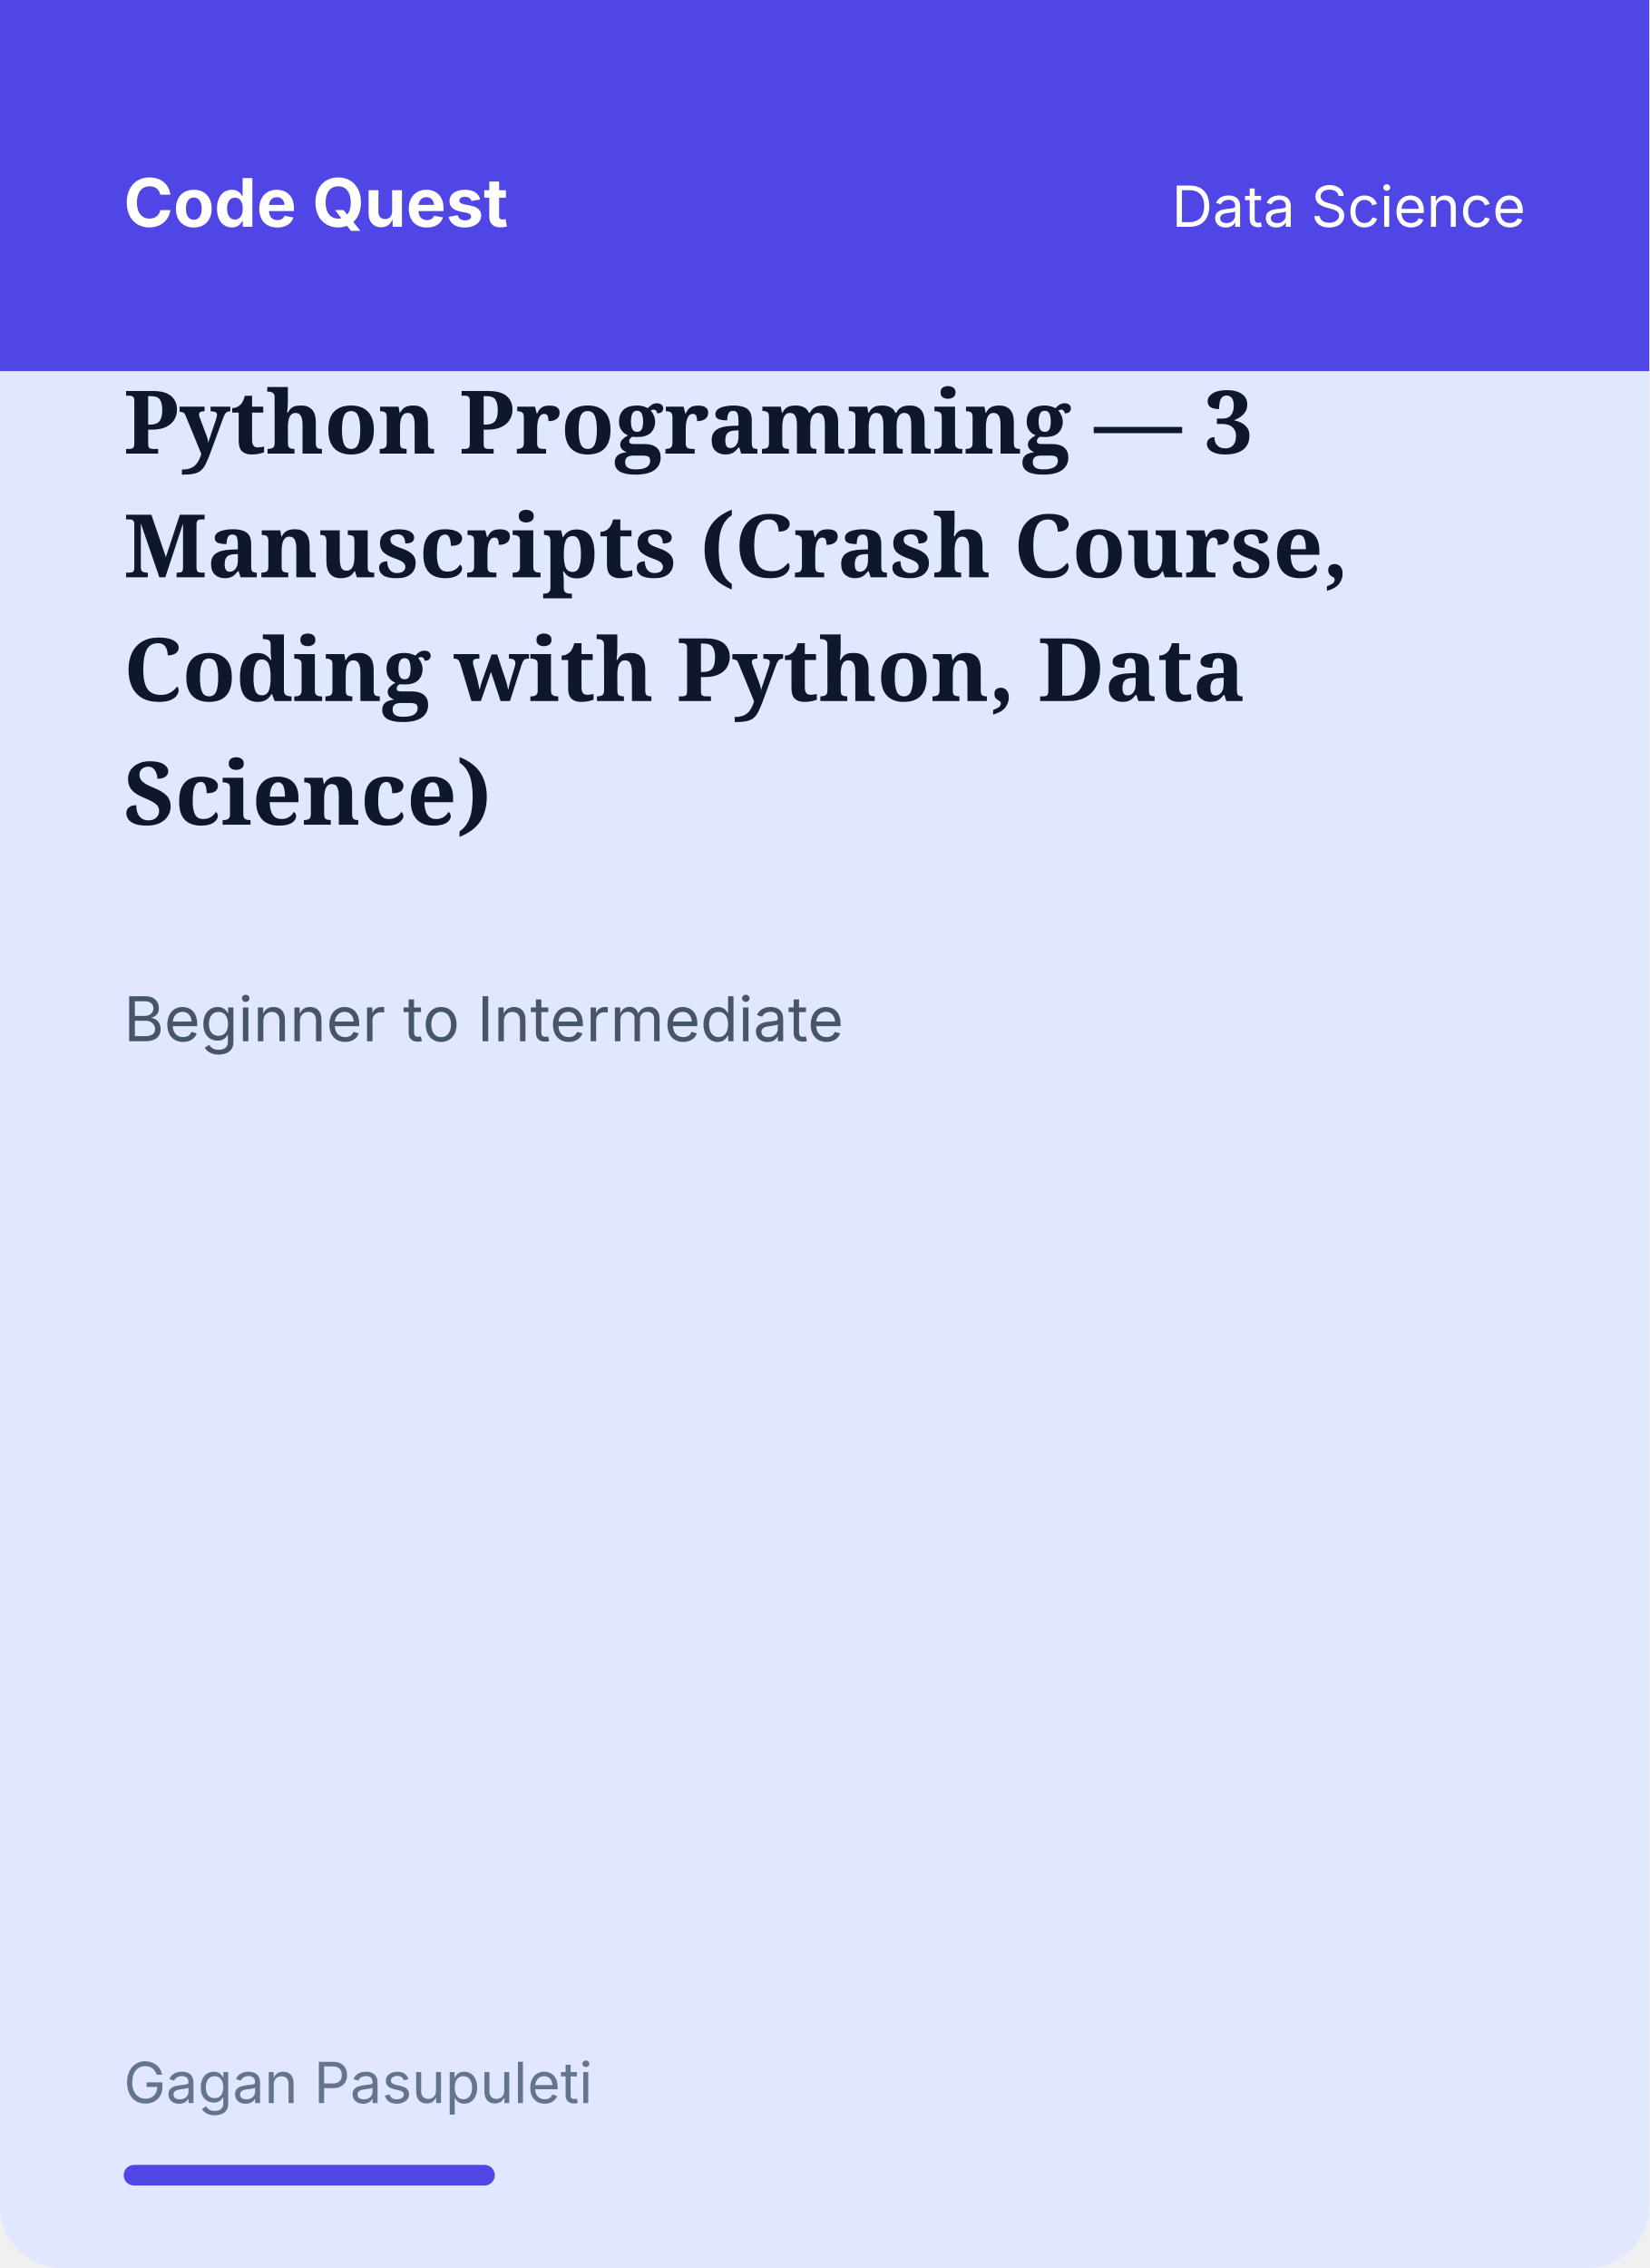
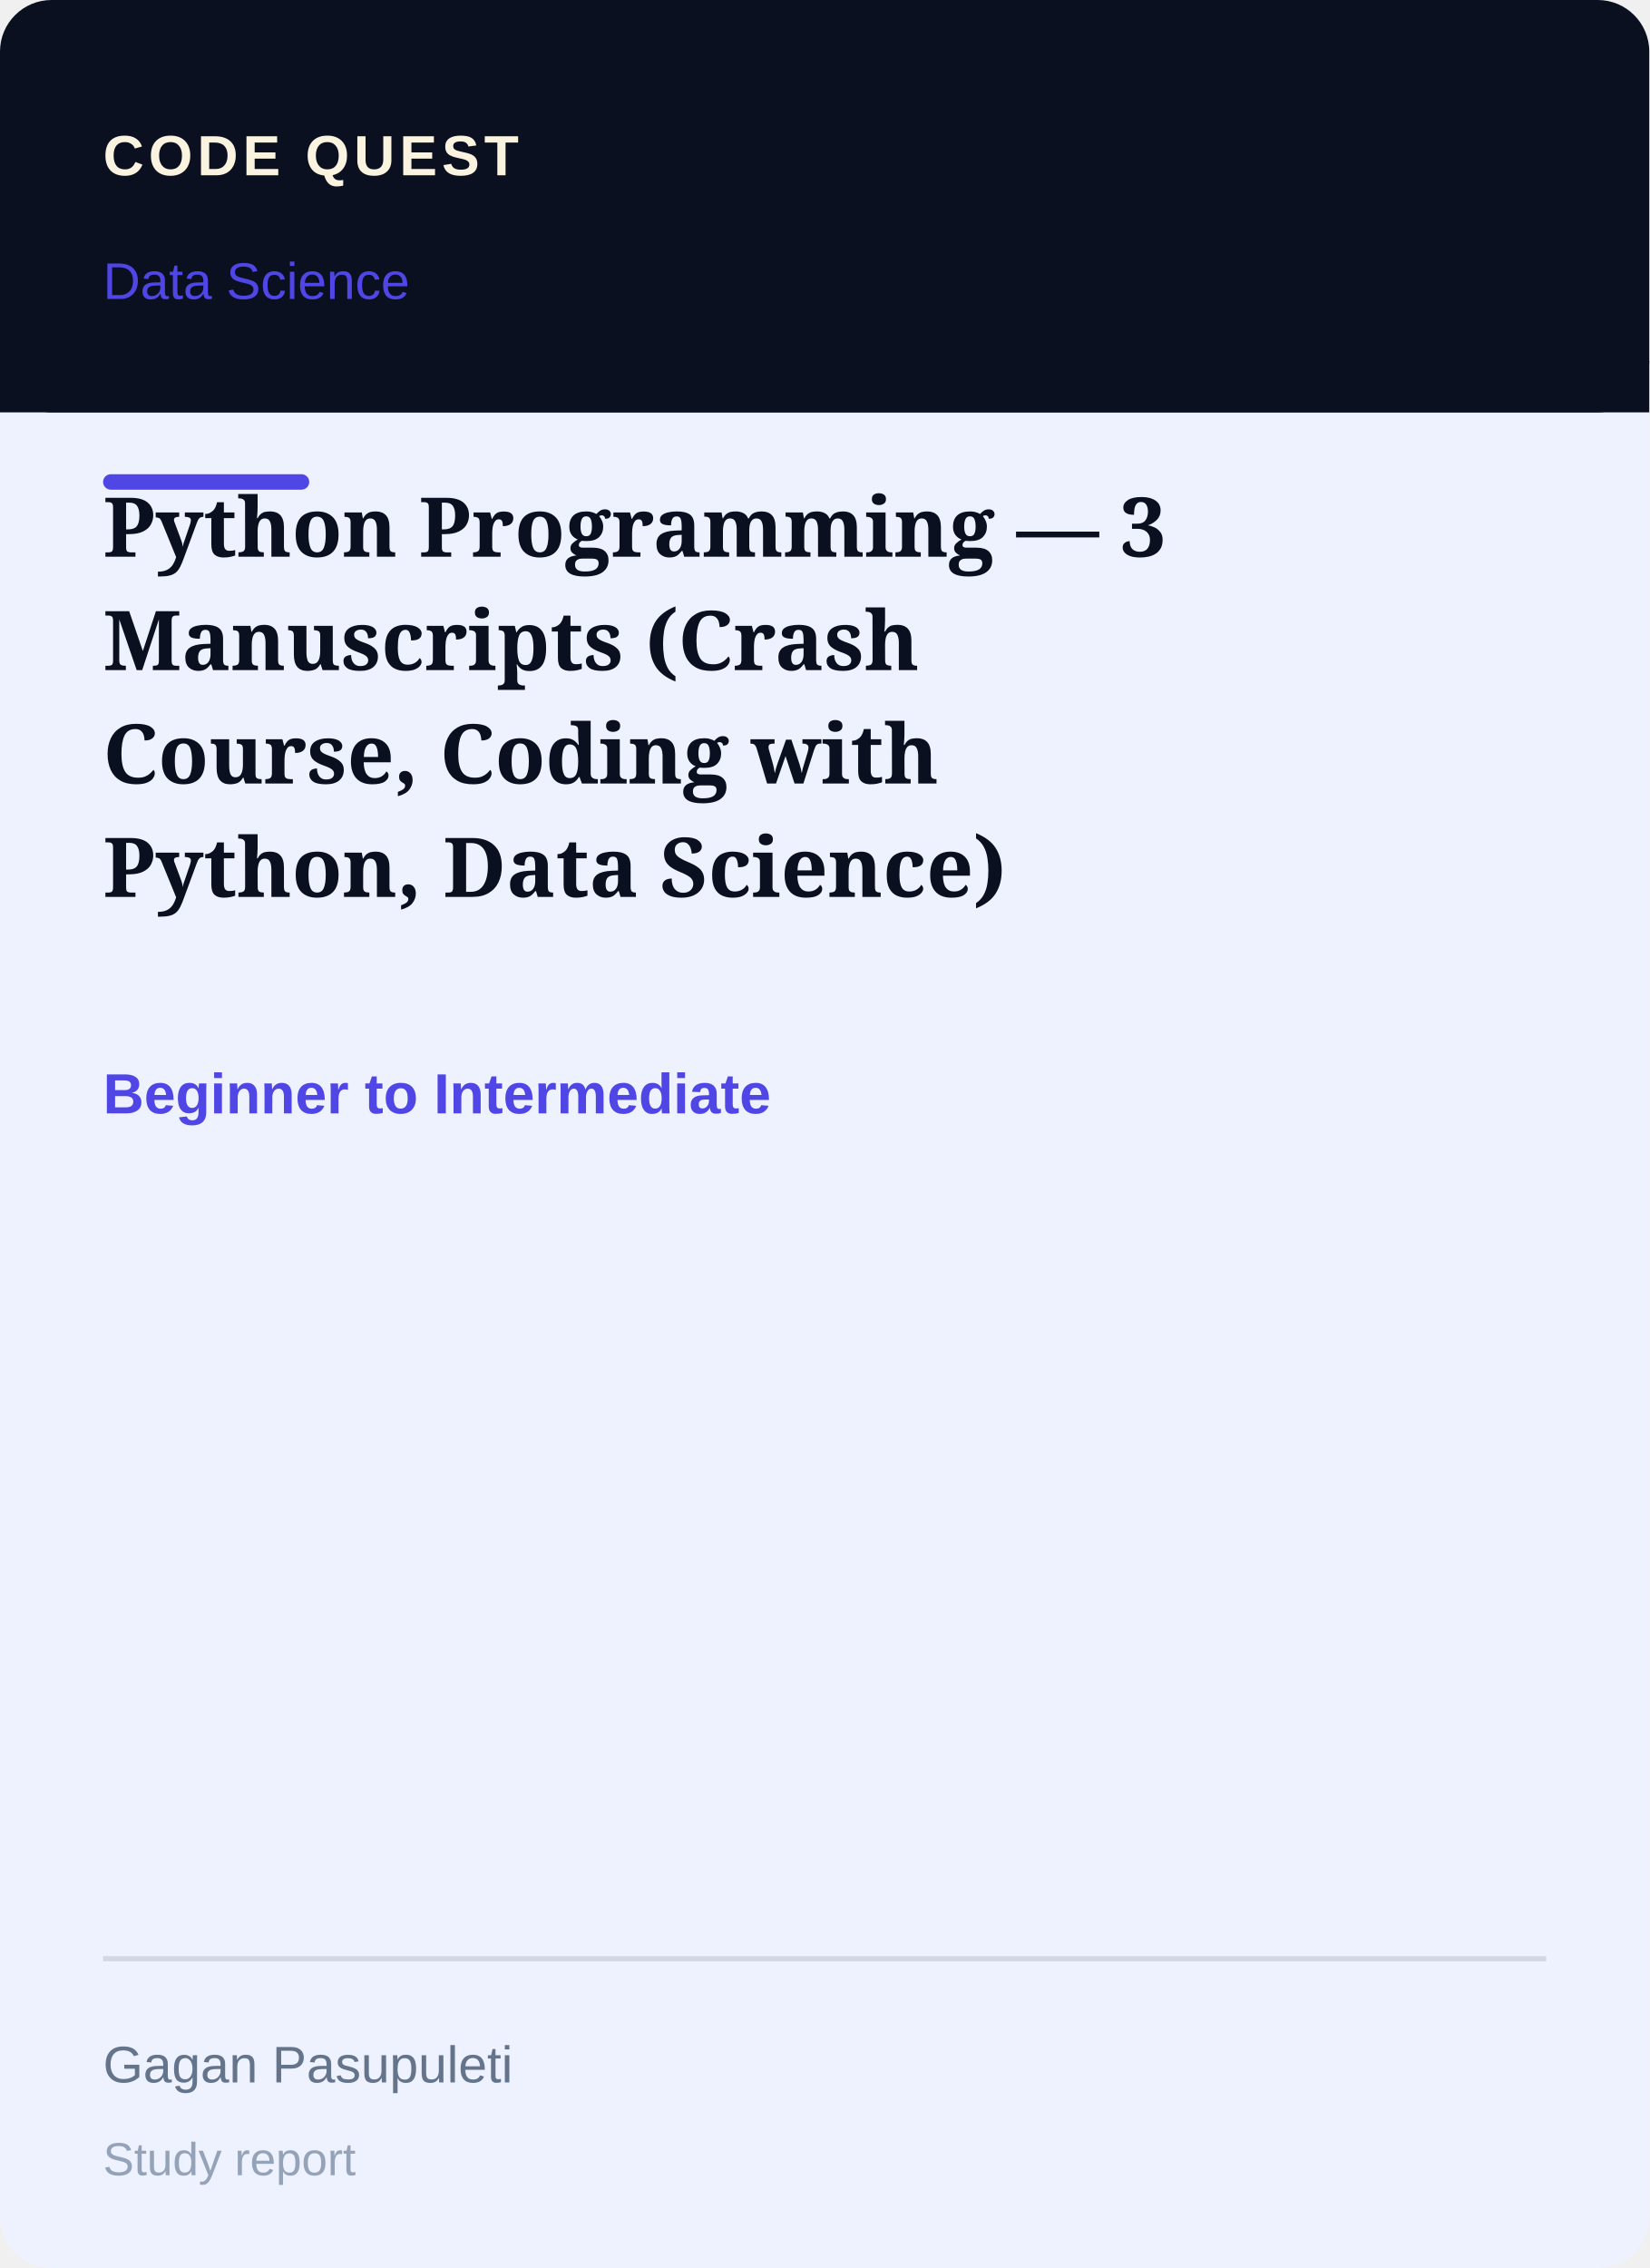
- <svg xmlns="http://www.w3.org/2000/svg" width="320" height="440" viewBox="0 0 320 440" role="img">
-   <rect width="320" height="440" rx="12" fill="#e0e7ff" />
-   <rect width="320" height="72" fill="#4f46e5" />
-   <text x="24" y="44" font-family="Inter, Arial, sans-serif" font-size="13" font-weight="700" fill="#ffffff">Code Quest</text>
-   <text x="296" y="44" text-anchor="end" font-family="Inter, Arial, sans-serif" font-size="11" fill="#ffffff">Data Science</text>
-   <text x="24" y="88" font-family="Georgia, serif" font-size="17" font-weight="700" fill="#0f172a">Python Programming — 3</text>
-   <text x="24" y="112" font-family="Georgia, serif" font-size="17" font-weight="700" fill="#0f172a">Manuscripts (Crash Course,</text>
-   <text x="24" y="136" font-family="Georgia, serif" font-size="17" font-weight="700" fill="#0f172a">Coding with Python, Data</text>
-   <text x="24" y="160" font-family="Georgia, serif" font-size="17" font-weight="700" fill="#0f172a">Science)</text>
-   <text x="24" y="202" font-family="Inter, Arial, sans-serif" font-size="12" fill="#475569">Beginner to Intermediate</text>
-   <text x="24" y="408" font-family="Inter, Arial, sans-serif" font-size="11" fill="#64748b">Gagan Pasupuleti</text>
-   <rect x="24" y="420" width="72" height="4" rx="2" fill="#4f46e5" />
+ <svg xmlns="http://www.w3.org/2000/svg" width="320" height="440" viewBox="0 0 320 440" role="img" aria-label="Cover">
+   <rect width="320" height="440" rx="10" fill="#EEF2FF" />
+   <rect width="320" height="80" rx="10" fill="#0A1020" />
+   <rect y="70" width="320" height="10" fill="#0A1020" />
+   <text x="20" y="34" font-family="Arial, sans-serif" font-size="11" font-weight="700" letter-spacing="0.08em" fill="#FAF3E0">CODE QUEST</text>
+   <text x="20" y="58" font-family="Arial, sans-serif" font-size="10" fill="#4F46E5">Data Science</text>
+   <rect x="20" y="92" width="40" height="3" rx="1.5" fill="#4F46E5" />
+   <text x="20" y="108" font-family="Georgia, serif" font-size="16" font-weight="700" fill="#0A1020">Python Programming — 3</text>
+   <text x="20" y="130" font-family="Georgia, serif" font-size="16" font-weight="700" fill="#0A1020">Manuscripts (Crash</text>
+   <text x="20" y="152" font-family="Georgia, serif" font-size="16" font-weight="700" fill="#0A1020">Course, Coding with</text>
+   <text x="20" y="174" font-family="Georgia, serif" font-size="16" font-weight="700" fill="#0A1020">Python, Data Science)</text>
+   <text x="20" y="216" font-family="Arial, sans-serif" font-size="11" font-weight="600" fill="#4F46E5">Beginner to Intermediate</text>
+   <line x1="20" y1="380" x2="300" y2="380" stroke="#0A1020" stroke-opacity="0.12" stroke-width="1" />
+   <text x="20" y="404" font-family="Arial, sans-serif" font-size="10" fill="#64748B">Gagan Pasupuleti</text>
+   <text x="20" y="422" font-family="Arial, sans-serif" font-size="9" fill="#94A3B8">Study report</text>
</svg>
